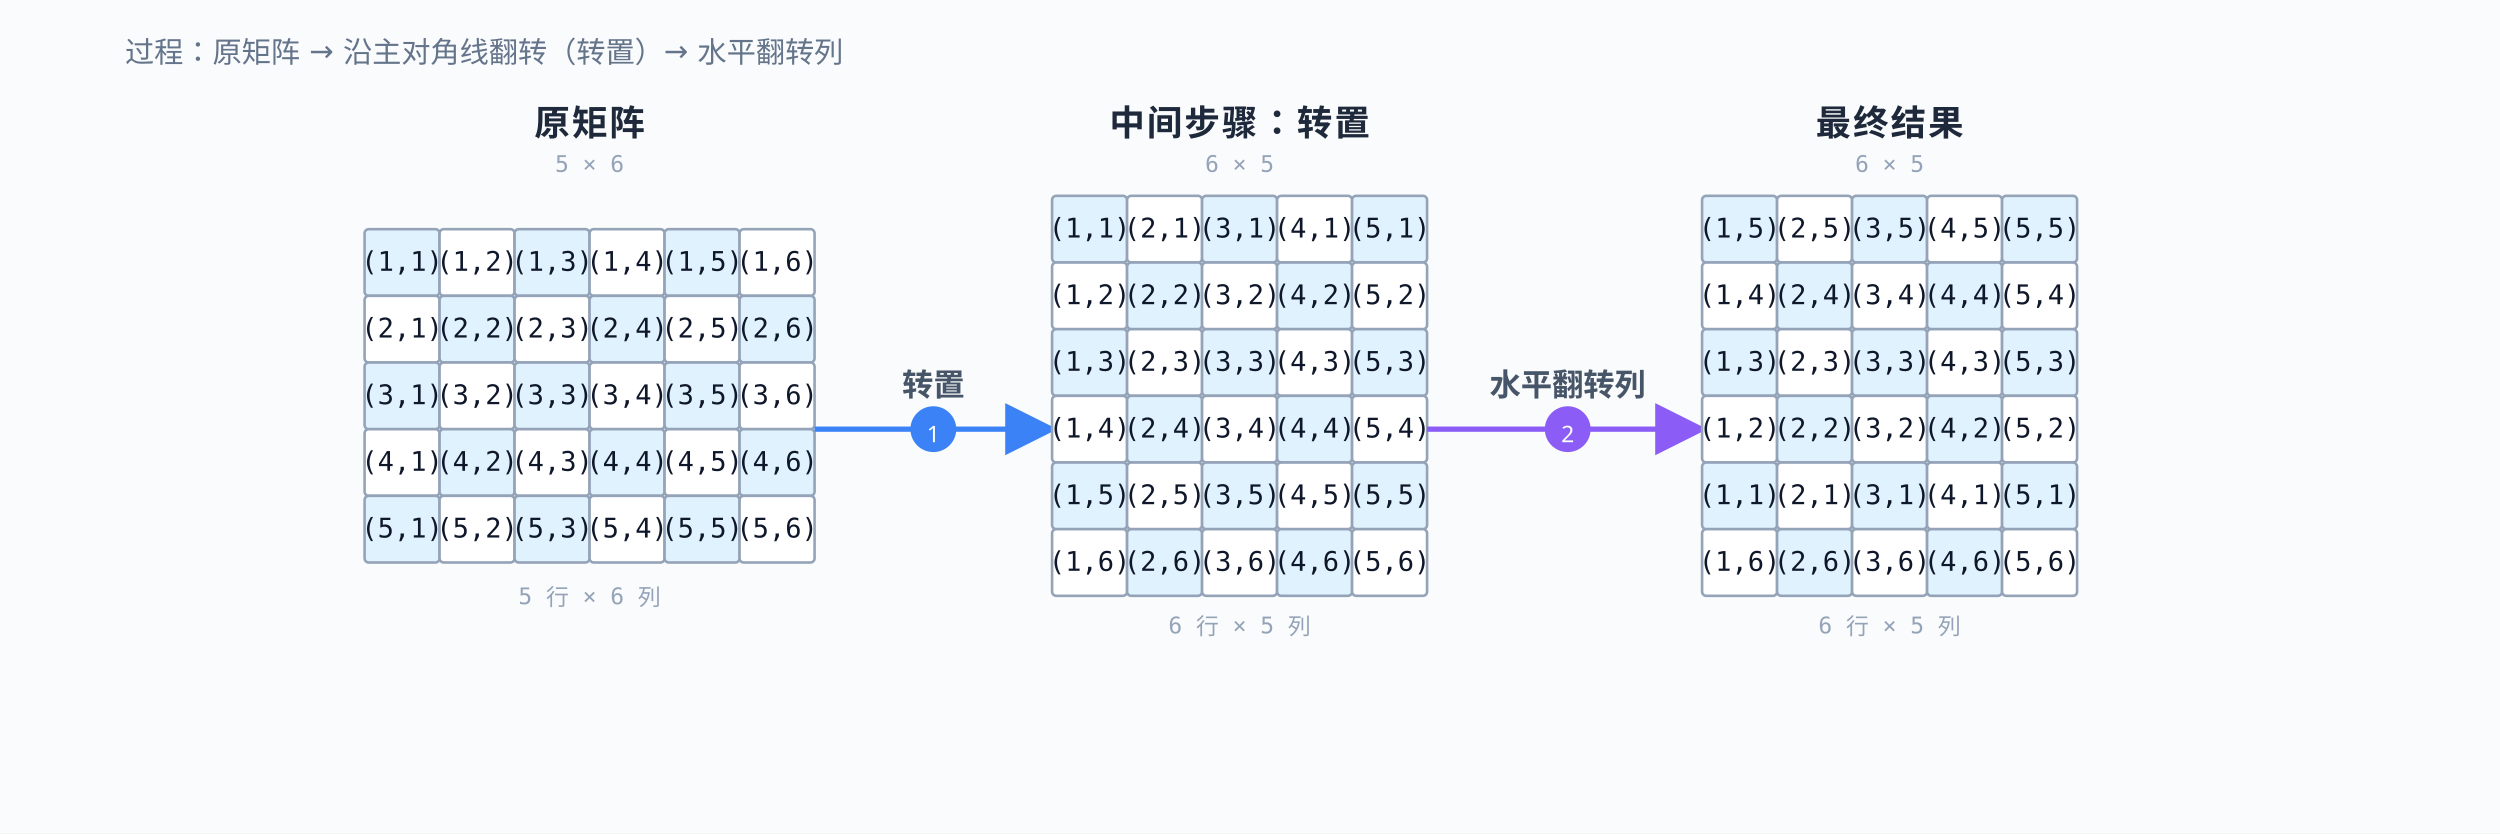
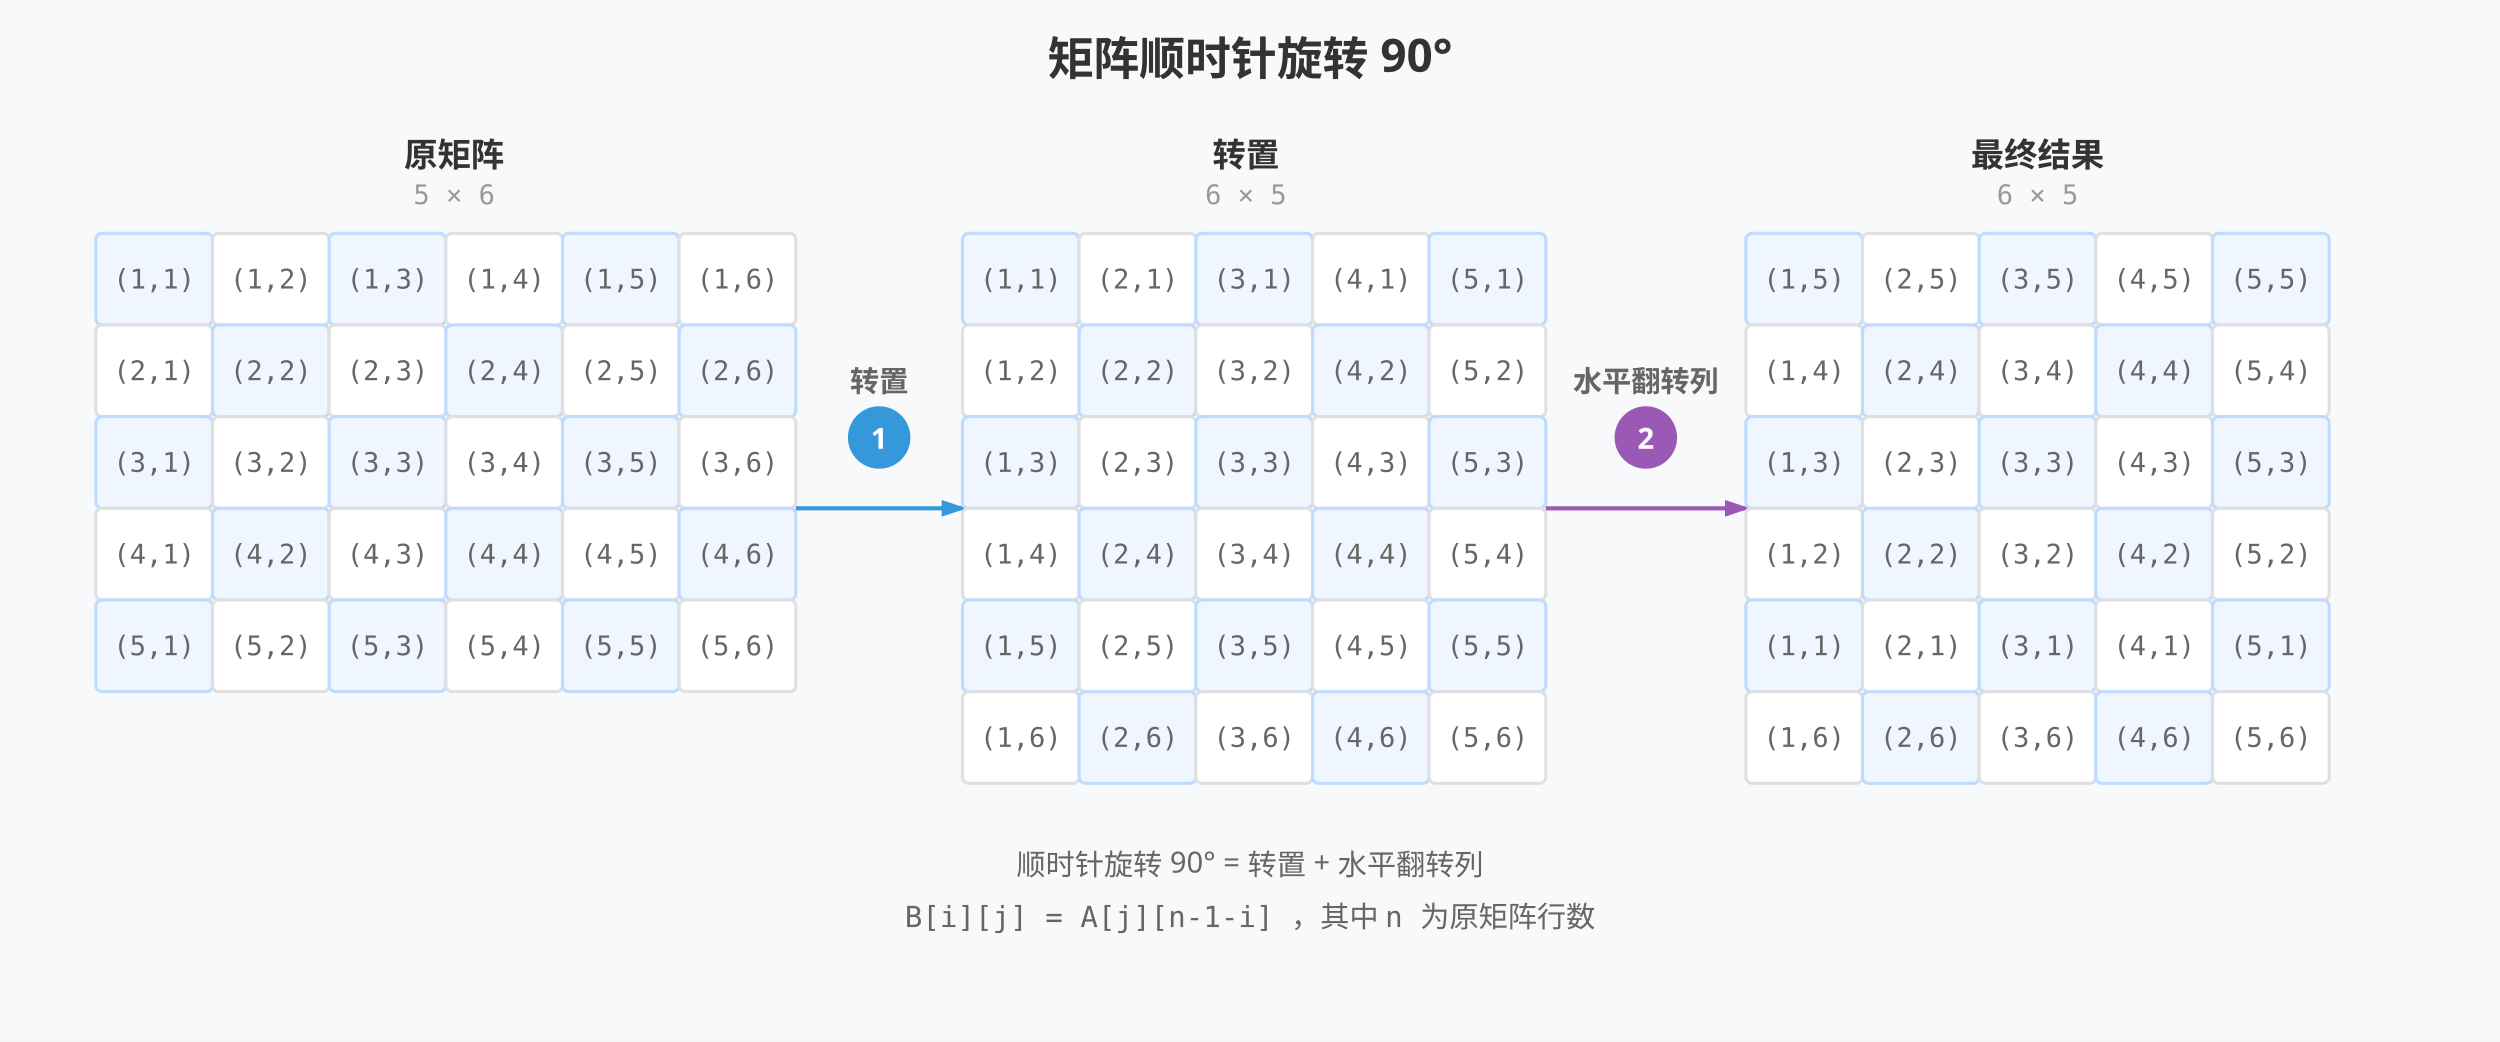
- <svg xmlns="http://www.w3.org/2000/svg" viewBox="0 0 2400 800" width="2400" height="800" role="img" aria-labelledby="title desc">
+ <svg xmlns="http://www.w3.org/2000/svg" viewBox="0 0 1200 500" width="1200" height="500">
  <defs>
    <style>
-       .subtitle { font: 28px "PingFang SC","Microsoft YaHei",sans-serif; fill: #64748b; }
-       .section  { font: 34px "PingFang SC","Microsoft YaHei",sans-serif; font-weight: 700; fill: #1e293b; letter-spacing: 2px; }
-       .coord    { font: 26px "SF Mono","Cascadia Code","Consolas",monospace; fill: #0f172a; text-anchor: middle; }
-       .step     { font: 30px "PingFang SC","Microsoft YaHei",sans-serif; font-weight: 700; fill: #475569; }
-       .step-num { font: 22px "PingFang SC","Microsoft YaHei",sans-serif; fill: #ffffff; text-anchor: middle; dominant-baseline: central; }
-       .cell     { fill: #ffffff; stroke: #94a3b8; stroke-width: 2.5; rx: 4; ry: 4; }
-       .cell-a   { fill: #e0f2fe; stroke: #94a3b8; stroke-width: 2.5; rx: 4; ry: 4; }
-       .dims     { font: 22px "SF Mono","Cascadia Code","Consolas",monospace; fill: #94a3b8; text-anchor: middle; }
+       .title { font: bold 22px "PingFang SC","Microsoft YaHei",sans-serif; fill: #333333; }
+ .section { font: bold 16px "PingFang SC","Microsoft YaHei",sans-serif; fill: #333333; }
+       .dim { font: 13px "SF Mono","Cascadia Code","Consolas",monospace; fill: #999999; }
+       .coord { font: 13px "SF Mono","Cascadia Code","Consolas",monospace; fill: #666666; text-anchor: middle; dominant-baseline: central; }
+       .step-label { font: bold 14px "PingFang SC","Microsoft YaHei",sans-serif; fill: #666666; }
+       .step-num { font: bold 14px "PingFang SC","Microsoft YaHei",sans-serif; fill: #fff; text-anchor: middle; dominant-baseline: central; }
+       .cell { fill: #ffffff; stroke: #e0e0e0; stroke-width: 1.5; }
+       .cell-h { fill: #EFF6FF; stroke: #BFDBFE; stroke-width: 1.5; }
+       .formula { font: 14px "PingFang SC","Microsoft YaHei",sans-serif; fill: #666666; }
+       .formula-mono { font: 14px "SF Mono","Cascadia Code","Consolas",monospace; fill: #666666; }
    </style>
-     <marker id="ah-blue" markerWidth="10" markerHeight="10" refX="9" refY="5" orient="auto-start-reverse">
-       <path d="M 0 0 L 10 5 L 0 10 z" fill="#3b82f6" />
+     <marker id="arr-b" markerWidth="6" markerHeight="4" refX="5" refY="2" orient="auto">
+       <polygon points="0 0, 6 2, 0 4" fill="#3498db" />
    </marker>
-     <marker id="ah-purple" markerWidth="10" markerHeight="10" refX="9" refY="5" orient="auto-start-reverse">
-       <path d="M 0 0 L 10 5 L 0 10 z" fill="#8b5cf6" />
+     <marker id="arr-p" markerWidth="6" markerHeight="4" refX="5" refY="2" orient="auto">
+       <polygon points="0 0, 6 2, 0 4" fill="#9b59b6" />
    </marker>
-     <g id="c">
-       <rect x="0" y="0" width="72" height="64" class="cell" />
-     </g>
-     <g id="ca">
-       <rect x="0" y="0" width="72" height="64" class="cell-a" />
-     </g>
    <g id="o-r0">
-       <use href="#ca" x="0" y="0" />
-       <text x="36" y="40" class="coord">(1,1)</text>
-       <use href="#c" x="72" y="0" />
-       <text x="108" y="40" class="coord">(1,2)</text>
-       <use href="#ca" x="144" y="0" />
-       <text x="180" y="40" class="coord">(1,3)</text>
-       <use href="#c" x="216" y="0" />
-       <text x="252" y="40" class="coord">(1,4)</text>
-       <use href="#ca" x="288" y="0" />
-       <text x="324" y="40" class="coord">(1,5)</text>
-       <use href="#c" x="360" y="0" />
-       <text x="396" y="40" class="coord">(1,6)</text>
+       <rect x="0" y="0" width="56" height="44" class="cell-h" rx="3" />
+       <text x="28" y="22" class="coord">(1,1)</text>
+       <rect x="56" y="0" width="56" height="44" class="cell" rx="3" />
+       <text x="84" y="22" class="coord">(1,2)</text>
+       <rect x="112" y="0" width="56" height="44" class="cell-h" rx="3" />
+       <text x="140" y="22" class="coord">(1,3)</text>
+       <rect x="168" y="0" width="56" height="44" class="cell" rx="3" />
+       <text x="196" y="22" class="coord">(1,4)</text>
+       <rect x="224" y="0" width="56" height="44" class="cell-h" rx="3" />
+       <text x="252" y="22" class="coord">(1,5)</text>
+       <rect x="280" y="0" width="56" height="44" class="cell" rx="3" />
+       <text x="308" y="22" class="coord">(1,6)</text>
    </g>
    <g id="o-r1">
-       <use href="#c" x="0" y="64" />
-       <text x="36" y="104" class="coord">(2,1)</text>
-       <use href="#ca" x="72" y="64" />
-       <text x="108" y="104" class="coord">(2,2)</text>
-       <use href="#c" x="144" y="64" />
-       <text x="180" y="104" class="coord">(2,3)</text>
-       <use href="#ca" x="216" y="64" />
-       <text x="252" y="104" class="coord">(2,4)</text>
-       <use href="#c" x="288" y="64" />
-       <text x="324" y="104" class="coord">(2,5)</text>
-       <use href="#ca" x="360" y="64" />
-       <text x="396" y="104" class="coord">(2,6)</text>
+       <rect x="0" y="0" width="56" height="44" class="cell" rx="3" />
+       <text x="28" y="22" class="coord">(2,1)</text>
+       <rect x="56" y="0" width="56" height="44" class="cell-h" rx="3" />
+       <text x="84" y="22" class="coord">(2,2)</text>
+       <rect x="112" y="0" width="56" height="44" class="cell" rx="3" />
+       <text x="140" y="22" class="coord">(2,3)</text>
+       <rect x="168" y="0" width="56" height="44" class="cell-h" rx="3" />
+       <text x="196" y="22" class="coord">(2,4)</text>
+       <rect x="224" y="0" width="56" height="44" class="cell" rx="3" />
+       <text x="252" y="22" class="coord">(2,5)</text>
+       <rect x="280" y="0" width="56" height="44" class="cell-h" rx="3" />
+       <text x="308" y="22" class="coord">(2,6)</text>
    </g>
    <g id="o-r2">
-       <use href="#ca" x="0" y="128" />
-       <text x="36" y="168" class="coord">(3,1)</text>
-       <use href="#c" x="72" y="128" />
-       <text x="108" y="168" class="coord">(3,2)</text>
-       <use href="#ca" x="144" y="128" />
-       <text x="180" y="168" class="coord">(3,3)</text>
-       <use href="#c" x="216" y="128" />
-       <text x="252" y="168" class="coord">(3,4)</text>
-       <use href="#ca" x="288" y="128" />
-       <text x="324" y="168" class="coord">(3,5)</text>
-       <use href="#c" x="360" y="128" />
-       <text x="396" y="168" class="coord">(3,6)</text>
+       <rect x="0" y="0" width="56" height="44" class="cell-h" rx="3" />
+       <text x="28" y="22" class="coord">(3,1)</text>
+       <rect x="56" y="0" width="56" height="44" class="cell" rx="3" />
+       <text x="84" y="22" class="coord">(3,2)</text>
+       <rect x="112" y="0" width="56" height="44" class="cell-h" rx="3" />
+       <text x="140" y="22" class="coord">(3,3)</text>
+       <rect x="168" y="0" width="56" height="44" class="cell" rx="3" />
+       <text x="196" y="22" class="coord">(3,4)</text>
+       <rect x="224" y="0" width="56" height="44" class="cell-h" rx="3" />
+       <text x="252" y="22" class="coord">(3,5)</text>
+       <rect x="280" y="0" width="56" height="44" class="cell" rx="3" />
+       <text x="308" y="22" class="coord">(3,6)</text>
    </g>
    <g id="o-r3">
-       <use href="#c" x="0" y="192" />
-       <text x="36" y="232" class="coord">(4,1)</text>
-       <use href="#ca" x="72" y="192" />
-       <text x="108" y="232" class="coord">(4,2)</text>
-       <use href="#c" x="144" y="192" />
-       <text x="180" y="232" class="coord">(4,3)</text>
-       <use href="#ca" x="216" y="192" />
-       <text x="252" y="232" class="coord">(4,4)</text>
-       <use href="#c" x="288" y="192" />
-       <text x="324" y="232" class="coord">(4,5)</text>
-       <use href="#ca" x="360" y="192" />
-       <text x="396" y="232" class="coord">(4,6)</text>
+       <rect x="0" y="0" width="56" height="44" class="cell" rx="3" />
+       <text x="28" y="22" class="coord">(4,1)</text>
+       <rect x="56" y="0" width="56" height="44" class="cell-h" rx="3" />
+       <text x="84" y="22" class="coord">(4,2)</text>
+       <rect x="112" y="0" width="56" height="44" class="cell" rx="3" />
+       <text x="140" y="22" class="coord">(4,3)</text>
+       <rect x="168" y="0" width="56" height="44" class="cell-h" rx="3" />
+       <text x="196" y="22" class="coord">(4,4)</text>
+       <rect x="224" y="0" width="56" height="44" class="cell" rx="3" />
+       <text x="252" y="22" class="coord">(4,5)</text>
+       <rect x="280" y="0" width="56" height="44" class="cell-h" rx="3" />
+       <text x="308" y="22" class="coord">(4,6)</text>
    </g>
    <g id="o-r4">
-       <use href="#ca" x="0" y="256" />
-       <text x="36" y="296" class="coord">(5,1)</text>
-       <use href="#c" x="72" y="256" />
-       <text x="108" y="296" class="coord">(5,2)</text>
-       <use href="#ca" x="144" y="256" />
-       <text x="180" y="296" class="coord">(5,3)</text>
-       <use href="#c" x="216" y="256" />
-       <text x="252" y="296" class="coord">(5,4)</text>
-       <use href="#ca" x="288" y="256" />
-       <text x="324" y="296" class="coord">(5,5)</text>
-       <use href="#c" x="360" y="256" />
-       <text x="396" y="296" class="coord">(5,6)</text>
+       <rect x="0" y="0" width="56" height="44" class="cell-h" rx="3" />
+       <text x="28" y="22" class="coord">(5,1)</text>
+       <rect x="56" y="0" width="56" height="44" class="cell" rx="3" />
+       <text x="84" y="22" class="coord">(5,2)</text>
+       <rect x="112" y="0" width="56" height="44" class="cell-h" rx="3" />
+       <text x="140" y="22" class="coord">(5,3)</text>
+       <rect x="168" y="0" width="56" height="44" class="cell" rx="3" />
+       <text x="196" y="22" class="coord">(5,4)</text>
+       <rect x="224" y="0" width="56" height="44" class="cell-h" rx="3" />
+       <text x="252" y="22" class="coord">(5,5)</text>
+       <rect x="280" y="0" width="56" height="44" class="cell" rx="3" />
+       <text x="308" y="22" class="coord">(5,6)</text>
    </g>
    <g id="t-r0">
-       <use href="#ca" x="0" y="0" />
-       <text x="36" y="40" class="coord">(1,1)</text>
-       <use href="#c" x="72" y="0" />
-       <text x="108" y="40" class="coord">(2,1)</text>
-       <use href="#ca" x="144" y="0" />
-       <text x="180" y="40" class="coord">(3,1)</text>
-       <use href="#c" x="216" y="0" />
-       <text x="252" y="40" class="coord">(4,1)</text>
-       <use href="#ca" x="288" y="0" />
-       <text x="324" y="40" class="coord">(5,1)</text>
+       <rect x="0" y="0" width="56" height="44" class="cell-h" rx="3" />
+       <text x="28" y="22" class="coord">(1,1)</text>
+       <rect x="56" y="0" width="56" height="44" class="cell" rx="3" />
+       <text x="84" y="22" class="coord">(2,1)</text>
+       <rect x="112" y="0" width="56" height="44" class="cell-h" rx="3" />
+       <text x="140" y="22" class="coord">(3,1)</text>
+       <rect x="168" y="0" width="56" height="44" class="cell" rx="3" />
+       <text x="196" y="22" class="coord">(4,1)</text>
+       <rect x="224" y="0" width="56" height="44" class="cell-h" rx="3" />
+       <text x="252" y="22" class="coord">(5,1)</text>
    </g>
    <g id="t-r1">
-       <use href="#c" x="0" y="64" />
-       <text x="36" y="104" class="coord">(1,2)</text>
-       <use href="#ca" x="72" y="64" />
-       <text x="108" y="104" class="coord">(2,2)</text>
-       <use href="#c" x="144" y="64" />
-       <text x="180" y="104" class="coord">(3,2)</text>
-       <use href="#ca" x="216" y="64" />
-       <text x="252" y="104" class="coord">(4,2)</text>
-       <use href="#c" x="288" y="64" />
-       <text x="324" y="104" class="coord">(5,2)</text>
+       <rect x="0" y="0" width="56" height="44" class="cell" rx="3" />
+       <text x="28" y="22" class="coord">(1,2)</text>
+       <rect x="56" y="0" width="56" height="44" class="cell-h" rx="3" />
+       <text x="84" y="22" class="coord">(2,2)</text>
+       <rect x="112" y="0" width="56" height="44" class="cell" rx="3" />
+       <text x="140" y="22" class="coord">(3,2)</text>
+       <rect x="168" y="0" width="56" height="44" class="cell-h" rx="3" />
+       <text x="196" y="22" class="coord">(4,2)</text>
+       <rect x="224" y="0" width="56" height="44" class="cell" rx="3" />
+       <text x="252" y="22" class="coord">(5,2)</text>
    </g>
    <g id="t-r2">
-       <use href="#ca" x="0" y="128" />
-       <text x="36" y="168" class="coord">(1,3)</text>
-       <use href="#c" x="72" y="128" />
-       <text x="108" y="168" class="coord">(2,3)</text>
-       <use href="#ca" x="144" y="128" />
-       <text x="180" y="168" class="coord">(3,3)</text>
-       <use href="#c" x="216" y="128" />
-       <text x="252" y="168" class="coord">(4,3)</text>
-       <use href="#ca" x="288" y="128" />
-       <text x="324" y="168" class="coord">(5,3)</text>
+       <rect x="0" y="0" width="56" height="44" class="cell-h" rx="3" />
+       <text x="28" y="22" class="coord">(1,3)</text>
+       <rect x="56" y="0" width="56" height="44" class="cell" rx="3" />
+       <text x="84" y="22" class="coord">(2,3)</text>
+       <rect x="112" y="0" width="56" height="44" class="cell-h" rx="3" />
+       <text x="140" y="22" class="coord">(3,3)</text>
+       <rect x="168" y="0" width="56" height="44" class="cell" rx="3" />
+       <text x="196" y="22" class="coord">(4,3)</text>
+       <rect x="224" y="0" width="56" height="44" class="cell-h" rx="3" />
+       <text x="252" y="22" class="coord">(5,3)</text>
    </g>
    <g id="t-r3">
-       <use href="#c" x="0" y="192" />
-       <text x="36" y="232" class="coord">(1,4)</text>
-       <use href="#ca" x="72" y="192" />
-       <text x="108" y="232" class="coord">(2,4)</text>
-       <use href="#c" x="144" y="192" />
-       <text x="180" y="232" class="coord">(3,4)</text>
-       <use href="#ca" x="216" y="192" />
-       <text x="252" y="232" class="coord">(4,4)</text>
-       <use href="#c" x="288" y="192" />
-       <text x="324" y="232" class="coord">(5,4)</text>
+       <rect x="0" y="0" width="56" height="44" class="cell" rx="3" />
+       <text x="28" y="22" class="coord">(1,4)</text>
+       <rect x="56" y="0" width="56" height="44" class="cell-h" rx="3" />
+       <text x="84" y="22" class="coord">(2,4)</text>
+       <rect x="112" y="0" width="56" height="44" class="cell" rx="3" />
+       <text x="140" y="22" class="coord">(3,4)</text>
+       <rect x="168" y="0" width="56" height="44" class="cell-h" rx="3" />
+       <text x="196" y="22" class="coord">(4,4)</text>
+       <rect x="224" y="0" width="56" height="44" class="cell" rx="3" />
+       <text x="252" y="22" class="coord">(5,4)</text>
    </g>
    <g id="t-r4">
-       <use href="#ca" x="0" y="256" />
-       <text x="36" y="296" class="coord">(1,5)</text>
-       <use href="#c" x="72" y="256" />
-       <text x="108" y="296" class="coord">(2,5)</text>
-       <use href="#ca" x="144" y="256" />
-       <text x="180" y="296" class="coord">(3,5)</text>
-       <use href="#c" x="216" y="256" />
-       <text x="252" y="296" class="coord">(4,5)</text>
-       <use href="#ca" x="288" y="256" />
-       <text x="324" y="296" class="coord">(5,5)</text>
+       <rect x="0" y="0" width="56" height="44" class="cell-h" rx="3" />
+       <text x="28" y="22" class="coord">(1,5)</text>
+       <rect x="56" y="0" width="56" height="44" class="cell" rx="3" />
+       <text x="84" y="22" class="coord">(2,5)</text>
+       <rect x="112" y="0" width="56" height="44" class="cell-h" rx="3" />
+       <text x="140" y="22" class="coord">(3,5)</text>
+       <rect x="168" y="0" width="56" height="44" class="cell" rx="3" />
+       <text x="196" y="22" class="coord">(4,5)</text>
+       <rect x="224" y="0" width="56" height="44" class="cell-h" rx="3" />
+       <text x="252" y="22" class="coord">(5,5)</text>
    </g>
    <g id="t-r5">
-       <use href="#c" x="0" y="320" />
-       <text x="36" y="360" class="coord">(1,6)</text>
-       <use href="#ca" x="72" y="320" />
-       <text x="108" y="360" class="coord">(2,6)</text>
-       <use href="#c" x="144" y="320" />
-       <text x="180" y="360" class="coord">(3,6)</text>
-       <use href="#ca" x="216" y="320" />
-       <text x="252" y="360" class="coord">(4,6)</text>
-       <use href="#c" x="288" y="320" />
-       <text x="324" y="360" class="coord">(5,6)</text>
-     </g>
-     <g id="r-r0">
-       <use href="#ca" x="0" y="0" />
-       <text x="36" y="40" class="coord">(1,5)</text>
-       <use href="#c" x="72" y="0" />
-       <text x="108" y="40" class="coord">(2,5)</text>
-       <use href="#ca" x="144" y="0" />
-       <text x="180" y="40" class="coord">(3,5)</text>
-       <use href="#c" x="216" y="0" />
-       <text x="252" y="40" class="coord">(4,5)</text>
-       <use href="#ca" x="288" y="0" />
-       <text x="324" y="40" class="coord">(5,5)</text>
-     </g>
-     <g id="r-r1">
-       <use href="#c" x="0" y="64" />
-       <text x="36" y="104" class="coord">(1,4)</text>
-       <use href="#ca" x="72" y="64" />
-       <text x="108" y="104" class="coord">(2,4)</text>
-       <use href="#c" x="144" y="64" />
-       <text x="180" y="104" class="coord">(3,4)</text>
-       <use href="#ca" x="216" y="64" />
-       <text x="252" y="104" class="coord">(4,4)</text>
-       <use href="#c" x="288" y="64" />
-       <text x="324" y="104" class="coord">(5,4)</text>
-     </g>
-     <g id="r-r2">
-       <use href="#ca" x="0" y="128" />
-       <text x="36" y="168" class="coord">(1,3)</text>
-       <use href="#c" x="72" y="128" />
-       <text x="108" y="168" class="coord">(2,3)</text>
-       <use href="#ca" x="144" y="128" />
-       <text x="180" y="168" class="coord">(3,3)</text>
-       <use href="#c" x="216" y="128" />
-       <text x="252" y="168" class="coord">(4,3)</text>
-       <use href="#ca" x="288" y="128" />
-       <text x="324" y="168" class="coord">(5,3)</text>
-     </g>
-     <g id="r-r3">
-       <use href="#c" x="0" y="192" />
-       <text x="36" y="232" class="coord">(1,2)</text>
-       <use href="#ca" x="72" y="192" />
-       <text x="108" y="232" class="coord">(2,2)</text>
-       <use href="#c" x="144" y="192" />
-       <text x="180" y="232" class="coord">(3,2)</text>
-       <use href="#ca" x="216" y="192" />
-       <text x="252" y="232" class="coord">(4,2)</text>
-       <use href="#c" x="288" y="192" />
-       <text x="324" y="232" class="coord">(5,2)</text>
-     </g>
-     <g id="r-r4">
-       <use href="#ca" x="0" y="256" />
-       <text x="36" y="296" class="coord">(1,1)</text>
-       <use href="#c" x="72" y="256" />
-       <text x="108" y="296" class="coord">(2,1)</text>
-       <use href="#ca" x="144" y="256" />
-       <text x="180" y="296" class="coord">(3,1)</text>
-       <use href="#c" x="216" y="256" />
-       <text x="252" y="296" class="coord">(4,1)</text>
-       <use href="#ca" x="288" y="256" />
-       <text x="324" y="296" class="coord">(5,1)</text>
-     </g>
-     <g id="r-r5">
-       <use href="#c" x="0" y="320" />
-       <text x="36" y="360" class="coord">(1,6)</text>
-       <use href="#ca" x="72" y="320" />
-       <text x="108" y="360" class="coord">(2,6)</text>
-       <use href="#c" x="144" y="320" />
-       <text x="180" y="360" class="coord">(3,6)</text>
-       <use href="#ca" x="216" y="320" />
-       <text x="252" y="360" class="coord">(4,6)</text>
-       <use href="#c" x="288" y="320" />
-       <text x="324" y="360" class="coord">(5,6)</text>
+       <rect x="0" y="0" width="56" height="44" class="cell" rx="3" />
+       <text x="28" y="22" class="coord">(1,6)</text>
+       <rect x="56" y="0" width="56" height="44" class="cell-h" rx="3" />
+       <text x="84" y="22" class="coord">(2,6)</text>
+       <rect x="112" y="0" width="56" height="44" class="cell" rx="3" />
+       <text x="140" y="22" class="coord">(3,6)</text>
+       <rect x="168" y="0" width="56" height="44" class="cell-h" rx="3" />
+       <text x="196" y="22" class="coord">(4,6)</text>
+       <rect x="224" y="0" width="56" height="44" class="cell" rx="3" />
+       <text x="252" y="22" class="coord">(5,6)</text>
+     </g>
+     <g id="f-r0">
+       <rect x="0" y="0" width="56" height="44" class="cell-h" rx="3" />
+       <text x="28" y="22" class="coord">(1,5)</text>
+       <rect x="56" y="0" width="56" height="44" class="cell" rx="3" />
+       <text x="84" y="22" class="coord">(2,5)</text>
+       <rect x="112" y="0" width="56" height="44" class="cell-h" rx="3" />
+       <text x="140" y="22" class="coord">(3,5)</text>
+       <rect x="168" y="0" width="56" height="44" class="cell" rx="3" />
+       <text x="196" y="22" class="coord">(4,5)</text>
+       <rect x="224" y="0" width="56" height="44" class="cell-h" rx="3" />
+       <text x="252" y="22" class="coord">(5,5)</text>
+     </g>
+     <g id="f-r1">
+       <rect x="0" y="0" width="56" height="44" class="cell" rx="3" />
+       <text x="28" y="22" class="coord">(1,4)</text>
+       <rect x="56" y="0" width="56" height="44" class="cell-h" rx="3" />
+       <text x="84" y="22" class="coord">(2,4)</text>
+       <rect x="112" y="0" width="56" height="44" class="cell" rx="3" />
+       <text x="140" y="22" class="coord">(3,4)</text>
+       <rect x="168" y="0" width="56" height="44" class="cell-h" rx="3" />
+       <text x="196" y="22" class="coord">(4,4)</text>
+       <rect x="224" y="0" width="56" height="44" class="cell" rx="3" />
+       <text x="252" y="22" class="coord">(5,4)</text>
+     </g>
+     <g id="f-r2">
+       <rect x="0" y="0" width="56" height="44" class="cell-h" rx="3" />
+       <text x="28" y="22" class="coord">(1,3)</text>
+       <rect x="56" y="0" width="56" height="44" class="cell" rx="3" />
+       <text x="84" y="22" class="coord">(2,3)</text>
+       <rect x="112" y="0" width="56" height="44" class="cell-h" rx="3" />
+       <text x="140" y="22" class="coord">(3,3)</text>
+       <rect x="168" y="0" width="56" height="44" class="cell" rx="3" />
+       <text x="196" y="22" class="coord">(4,3)</text>
+       <rect x="224" y="0" width="56" height="44" class="cell-h" rx="3" />
+       <text x="252" y="22" class="coord">(5,3)</text>
+     </g>
+     <g id="f-r3">
+       <rect x="0" y="0" width="56" height="44" class="cell" rx="3" />
+       <text x="28" y="22" class="coord">(1,2)</text>
+       <rect x="56" y="0" width="56" height="44" class="cell-h" rx="3" />
+       <text x="84" y="22" class="coord">(2,2)</text>
+       <rect x="112" y="0" width="56" height="44" class="cell" rx="3" />
+       <text x="140" y="22" class="coord">(3,2)</text>
+       <rect x="168" y="0" width="56" height="44" class="cell-h" rx="3" />
+       <text x="196" y="22" class="coord">(4,2)</text>
+       <rect x="224" y="0" width="56" height="44" class="cell" rx="3" />
+       <text x="252" y="22" class="coord">(5,2)</text>
+     </g>
+     <g id="f-r4">
+       <rect x="0" y="0" width="56" height="44" class="cell-h" rx="3" />
+       <text x="28" y="22" class="coord">(1,1)</text>
+       <rect x="56" y="0" width="56" height="44" class="cell" rx="3" />
+       <text x="84" y="22" class="coord">(2,1)</text>
+       <rect x="112" y="0" width="56" height="44" class="cell-h" rx="3" />
+       <text x="140" y="22" class="coord">(3,1)</text>
+       <rect x="168" y="0" width="56" height="44" class="cell" rx="3" />
+       <text x="196" y="22" class="coord">(4,1)</text>
+       <rect x="224" y="0" width="56" height="44" class="cell-h" rx="3" />
+       <text x="252" y="22" class="coord">(5,1)</text>
+     </g>
+     <g id="f-r5">
+       <rect x="0" y="0" width="56" height="44" class="cell" rx="3" />
+       <text x="28" y="22" class="coord">(1,6)</text>
+       <rect x="56" y="0" width="56" height="44" class="cell-h" rx="3" />
+       <text x="84" y="22" class="coord">(2,6)</text>
+       <rect x="112" y="0" width="56" height="44" class="cell" rx="3" />
+       <text x="140" y="22" class="coord">(3,6)</text>
+       <rect x="168" y="0" width="56" height="44" class="cell-h" rx="3" />
+       <text x="196" y="22" class="coord">(4,6)</text>
+       <rect x="224" y="0" width="56" height="44" class="cell" rx="3" />
+       <text x="252" y="22" class="coord">(5,6)</text>
    </g>
  </defs>
-   <rect x="0" y="0" width="2400" height="800" fill="#fafbfc" />
-   <text x="120" y="60" class="subtitle">过程：原矩阵 → 沿主对角线翻转（转置）→ 水平翻转列</text>
-   <text x="566" y="130" class="section" text-anchor="middle">原矩阵</text>
-   <text x="1190" y="130" class="section" text-anchor="middle">中间步骤：转置</text>
-   <text x="1814" y="130" class="section" text-anchor="middle">最终结果</text>
-   <text x="566" y="165" class="dims">5 × 6</text>
-   <text x="1190" y="165" class="dims">6 × 5</text>
-   <text x="1814" y="165" class="dims">6 × 5</text>
-   <g transform="translate(350, 220)">
-     <use href="#o-r0" />
-     <use href="#o-r1" />
-     <use href="#o-r2" />
-     <use href="#o-r3" />
-     <use href="#o-r4" />
-     <text x="216" y="360" class="dims">5 行 × 6 列</text>
+   <rect width="1200" height="500" fill="#f8f9fa" />
+   <text x="600" y="36" text-anchor="middle" class="title">矩阵顺时针旋转 90°</text>
+   <text x="218" y="80" text-anchor="middle" class="section">原矩阵</text>
+   <text x="218" y="98" text-anchor="middle" class="dim">5 × 6</text>
+   <text x="598" y="80" text-anchor="middle" class="section">转置</text>
+   <text x="598" y="98" text-anchor="middle" class="dim">6 × 5</text>
+   <text x="978" y="80" text-anchor="middle" class="section">最终结果</text>
+   <text x="978" y="98" text-anchor="middle" class="dim">6 × 5</text>
+   <g transform="translate(46, 112)">
+     <use href="#o-r0" transform="translate(0, 0)" />
+     <use href="#o-r1" transform="translate(0, 44)" />
+     <use href="#o-r2" transform="translate(0, 88)" />
+     <use href="#o-r3" transform="translate(0, 132)" />
+     <use href="#o-r4" transform="translate(0, 176)" />
  </g>
-   <g>
-     <path d="M 782 412 Q 896 412, 1010 412" fill="none" stroke="#3b82f6" stroke-width="5" marker-end="url(#ah-blue)" />
-     <circle cx="896" cy="412" r="22" fill="#3b82f6" />
-     <text x="896" y="416" class="step-num">1</text>
-     <text x="896" y="380" class="step" text-anchor="middle">转置</text>
+   <line x1="382" y1="244" x2="462" y2="244" stroke="#3498db" stroke-width="2" marker-end="url(#arr-b)" />
+   <circle cx="422" cy="210" r="15" fill="#3498db" />
+   <text x="422" y="210" class="step-num">1</text>
+   <text x="422" y="188" text-anchor="middle" class="step-label">转置</text>
+   <g transform="translate(462, 112)">
+     <use href="#t-r0" transform="translate(0, 0)" />
+     <use href="#t-r1" transform="translate(0, 44)" />
+     <use href="#t-r2" transform="translate(0, 88)" />
+     <use href="#t-r3" transform="translate(0, 132)" />
+     <use href="#t-r4" transform="translate(0, 176)" />
+     <use href="#t-r5" transform="translate(0, 220)" />
  </g>
-   <g transform="translate(1010, 188)">
-     <use href="#t-r0" />
-     <use href="#t-r1" />
-     <use href="#t-r2" />
-     <use href="#t-r3" />
-     <use href="#t-r4" />
-     <use href="#t-r5" />
-     <text x="180" y="420" class="dims">6 行 × 5 列</text>
+   <line x1="742" y1="244" x2="838" y2="244" stroke="#9b59b6" stroke-width="2" marker-end="url(#arr-p)" />
+   <circle cx="790" cy="210" r="15" fill="#9b59b6" />
+   <text x="790" y="210" class="step-num">2</text>
+   <text x="790" y="188" text-anchor="middle" class="step-label">水平翻转列</text>
+   <g transform="translate(838, 112)">
+     <use href="#f-r0" transform="translate(0, 0)" />
+     <use href="#f-r1" transform="translate(0, 44)" />
+     <use href="#f-r2" transform="translate(0, 88)" />
+     <use href="#f-r3" transform="translate(0, 132)" />
+     <use href="#f-r4" transform="translate(0, 176)" />
+     <use href="#f-r5" transform="translate(0, 220)" />
  </g>
-   <g>
-     <path d="M 1370 412 Q 1502 412, 1634 412" fill="none" stroke="#8b5cf6" stroke-width="5" marker-end="url(#ah-purple)" />
-     <circle cx="1505" cy="412" r="22" fill="#8b5cf6" />
-     <text x="1505" y="416" class="step-num">2</text>
-     <text x="1505" y="380" class="step" text-anchor="middle">水平翻转列</text>
-   </g>
-   <g transform="translate(1634, 188)">
-     <use href="#r-r0" />
-     <use href="#r-r1" />
-     <use href="#r-r2" />
-     <use href="#r-r3" />
-     <use href="#r-r4" />
-     <use href="#r-r5" />
-     <text x="180" y="420" class="dims">6 行 × 5 列</text>
-   </g>
+   <text x="600" y="420" text-anchor="middle" class="formula">
+     顺时针旋转 90° = 转置 + 水平翻转列
+   </text>
+   <text x="600" y="445" text-anchor="middle" class="formula-mono">
+     B[i][j] = A[j][n-1-i] ，其中 n 为原矩阵行数
+   </text>
</svg>
